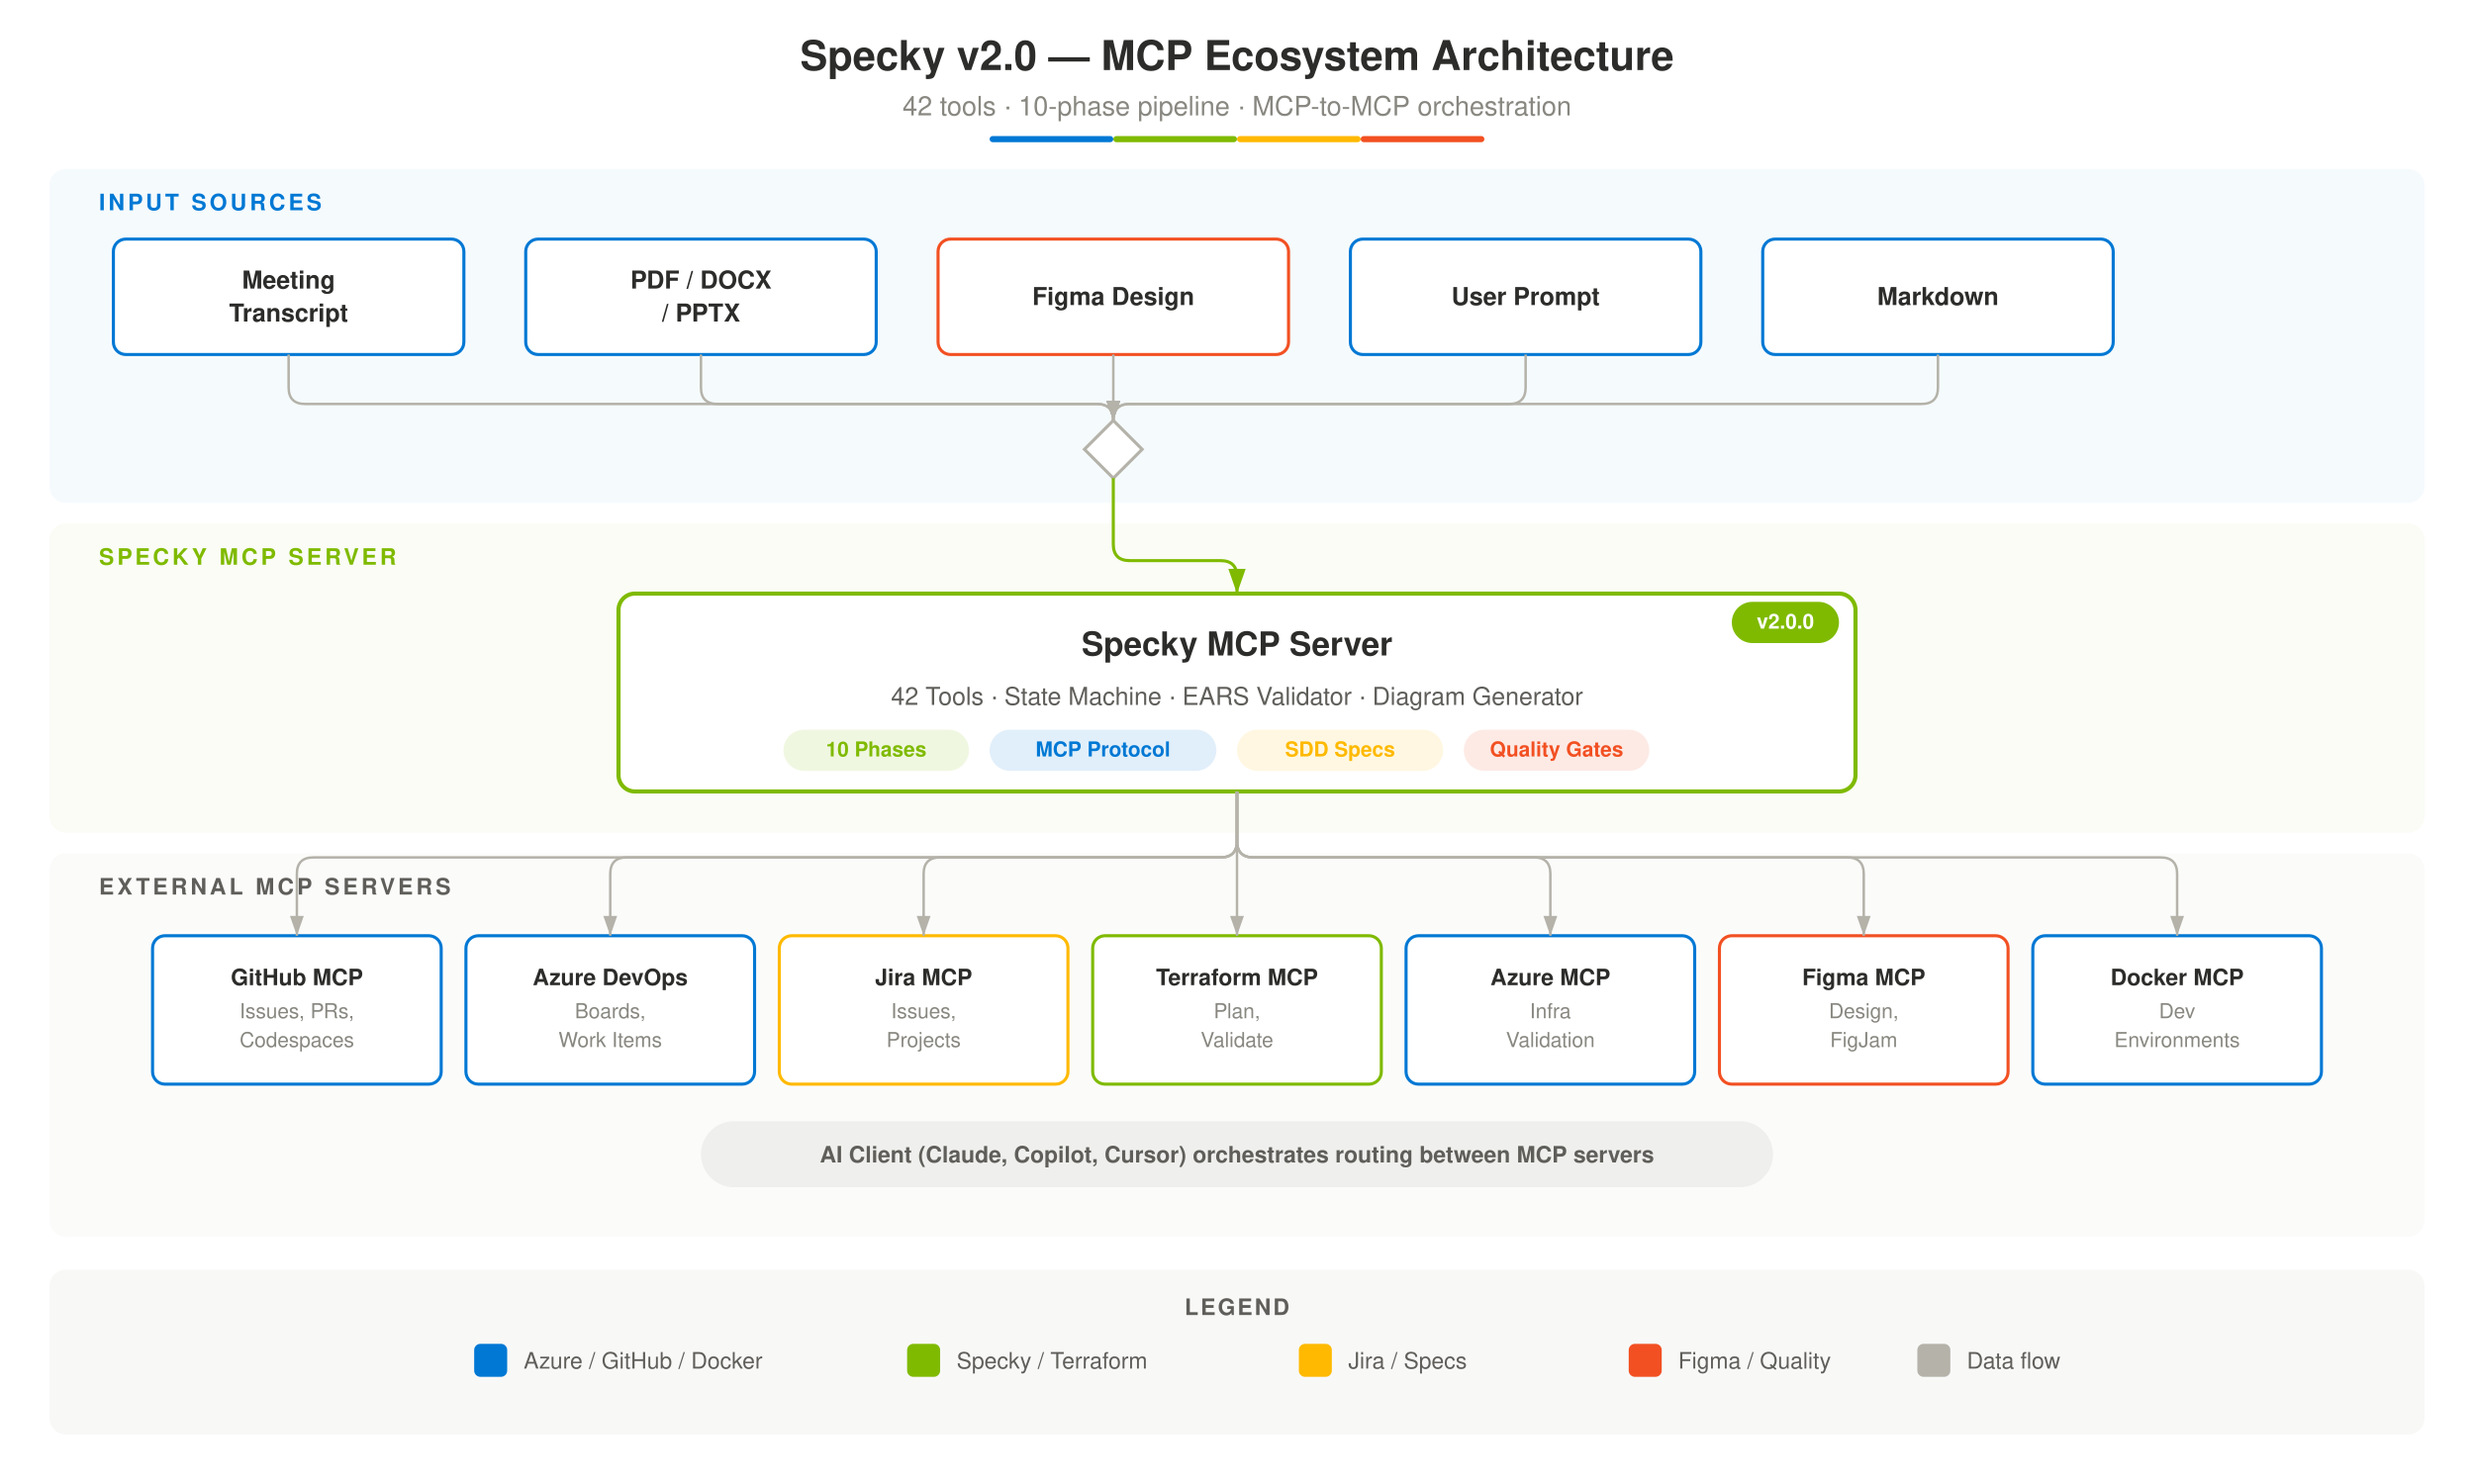
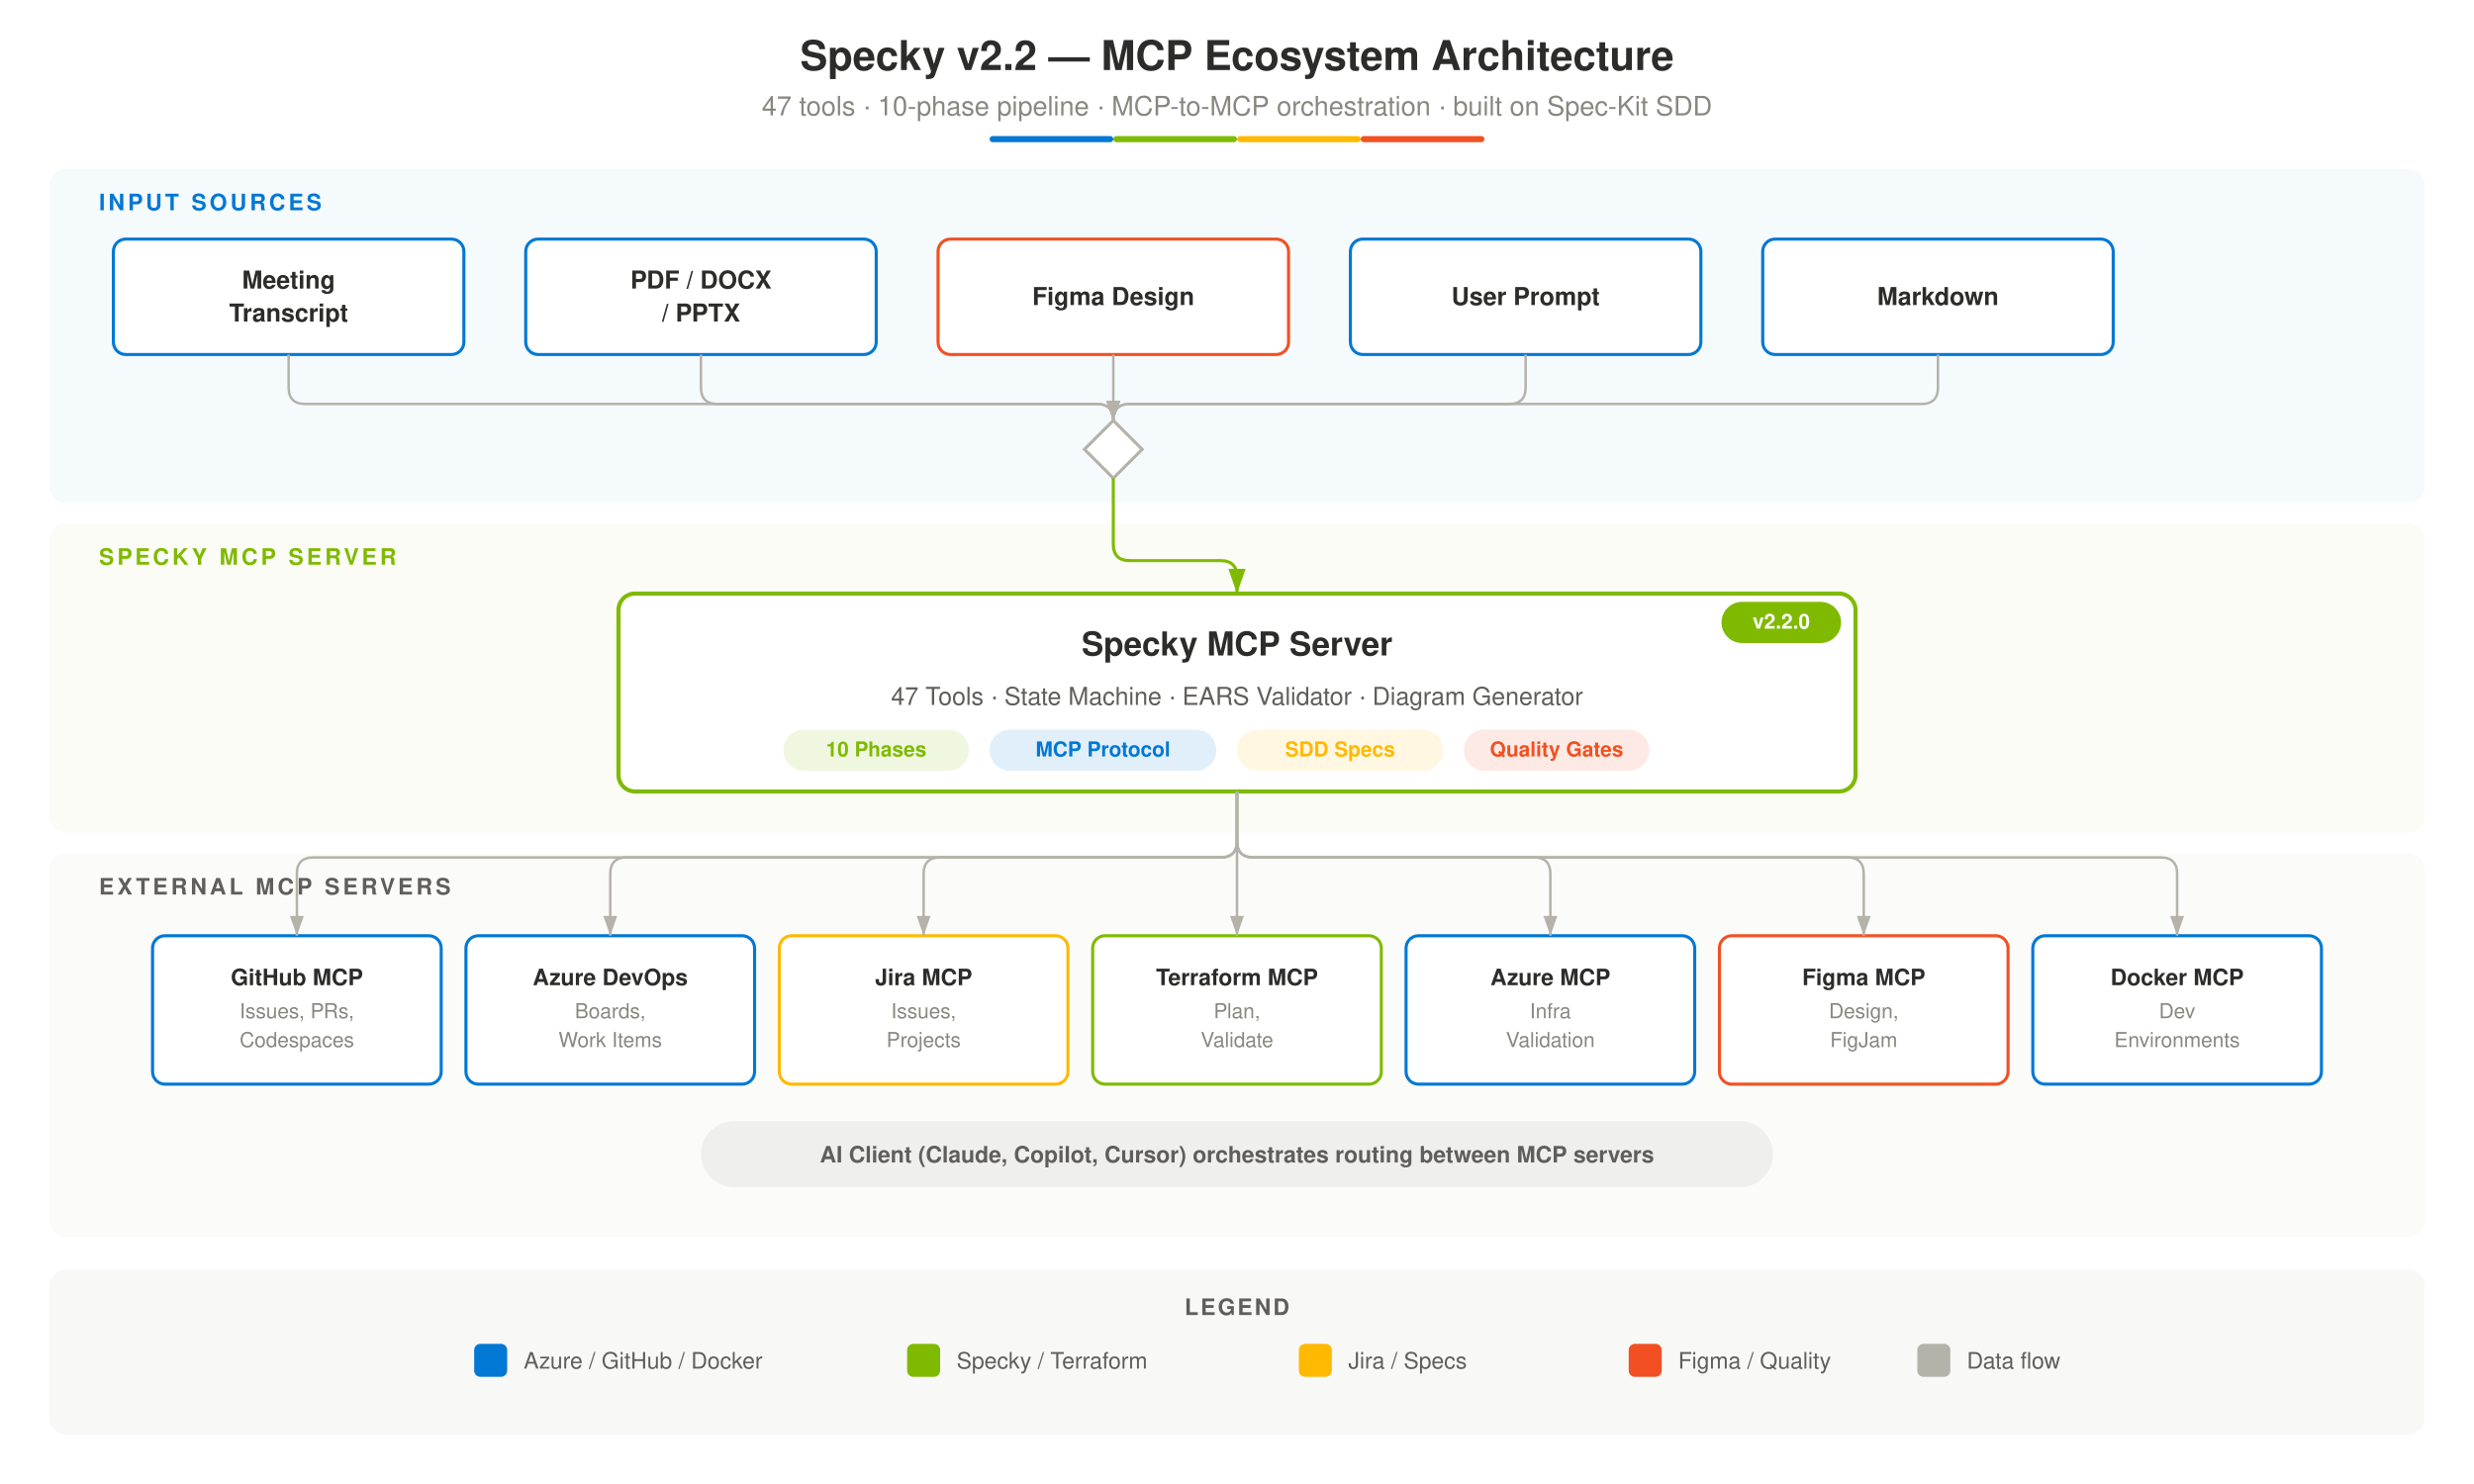
<svg xmlns="http://www.w3.org/2000/svg" viewBox="0 0 1200 720" font-family="-apple-system, BlinkMacSystemFont, 'Segoe UI', Helvetica, Arial, sans-serif">
  <defs>
    <marker id="arrow" viewBox="0 0 10 7" refX="10" refY="3.5" markerWidth="8" markerHeight="6" orient="auto-start-reverse">
      <path d="M0,0 L10,3.5 L0,7 z" fill="#B4B2A9" />
    </marker>
    <marker id="arrow-green" viewBox="0 0 10 7" refX="10" refY="3.5" markerWidth="8" markerHeight="6" orient="auto-start-reverse">
      <path d="M0,0 L10,3.5 L0,7 z" fill="#7FBA00" />
    </marker>
  </defs>
  <rect width="1200" height="720" fill="#FFFFFF" />
  <text x="600" y="34" text-anchor="middle" font-size="20" font-weight="700" fill="#2C2C2A">
-     Specky v2.0 — MCP Ecosystem Architecture
+     Specky v2.2 — MCP Ecosystem Architecture
  </text>
  <text x="600" y="56" text-anchor="middle" font-size="13" fill="#888780">
-     42 tools · 10-phase pipeline · MCP-to-MCP orchestration
+     47 tools · 10-phase pipeline · MCP-to-MCP orchestration · built on Spec-Kit SDD
  </text>
  <rect x="480" y="66" width="60" height="3" rx="1.5" fill="#0078D4" />
  <rect x="540" y="66" width="60" height="3" rx="1.5" fill="#7FBA00" />
  <rect x="600" y="66" width="60" height="3" rx="1.5" fill="#FFB900" />
  <rect x="660" y="66" width="60" height="3" rx="1.5" fill="#F25022" />
  <rect x="24" y="82" width="1152" height="162" rx="8" fill="#0078D4" opacity="0.04" />
  <text x="48" y="102" font-size="11" font-weight="600" fill="#0078D4" letter-spacing="1.5">
    INPUT SOURCES
  </text>
  <rect x="55" y="116" width="170" height="56" rx="6" fill="#FFFFFF" stroke="#0078D4" stroke-width="1.5" />
  <text x="140" y="140" text-anchor="middle" font-size="12" font-weight="600" fill="#2C2C2A">Meeting</text>
  <text x="140" y="156" text-anchor="middle" font-size="12" font-weight="600" fill="#2C2C2A">Transcript</text>
  <rect x="255" y="116" width="170" height="56" rx="6" fill="#FFFFFF" stroke="#0078D4" stroke-width="1.5" />
  <text x="340" y="140" text-anchor="middle" font-size="12" font-weight="600" fill="#2C2C2A">PDF / DOCX</text>
  <text x="340" y="156" text-anchor="middle" font-size="12" font-weight="600" fill="#2C2C2A">/ PPTX</text>
  <rect x="455" y="116" width="170" height="56" rx="6" fill="#FFFFFF" stroke="#F25022" stroke-width="1.5" />
  <text x="540" y="148" text-anchor="middle" font-size="12" font-weight="600" fill="#2C2C2A">Figma Design</text>
  <rect x="655" y="116" width="170" height="56" rx="6" fill="#FFFFFF" stroke="#0078D4" stroke-width="1.5" />
  <text x="740" y="148" text-anchor="middle" font-size="12" font-weight="600" fill="#2C2C2A">User Prompt</text>
  <rect x="855" y="116" width="170" height="56" rx="6" fill="#FFFFFF" stroke="#0078D4" stroke-width="1.5" />
  <text x="940" y="148" text-anchor="middle" font-size="12" font-weight="600" fill="#2C2C2A">Markdown</text>
  <polygon points="540,204 554,218 540,232 526,218" fill="#FFFFFF" stroke="#B4B2A9" stroke-width="1.5" />
  <path d="M140,172 L140,188 Q140,196 148,196 L532,196 Q540,196 540,204" fill="none" stroke="#B4B2A9" stroke-width="1.2" marker-end="url(#arrow)" />
  <path d="M340,172 L340,188 Q340,196 348,196 L532,196 Q540,196 540,204" fill="none" stroke="#B4B2A9" stroke-width="1.2" marker-end="url(#arrow)" />
  <line x1="540" y1="172" x2="540" y2="204" stroke="#B4B2A9" stroke-width="1.2" marker-end="url(#arrow)" />
  <path d="M740,172 L740,188 Q740,196 732,196 L548,196 Q540,196 540,204" fill="none" stroke="#B4B2A9" stroke-width="1.2" marker-end="url(#arrow)" />
  <path d="M940,172 L940,188 Q940,196 932,196 L548,196 Q540,196 540,204" fill="none" stroke="#B4B2A9" stroke-width="1.2" marker-end="url(#arrow)" />
  <rect x="24" y="254" width="1152" height="150" rx="8" fill="#7FBA00" opacity="0.04" />
  <text x="48" y="274" font-size="11" font-weight="600" fill="#7FBA00" letter-spacing="1.5">
    SPECKY MCP SERVER
  </text>
  <path d="M540,232 L540,264 Q540,272 548,272 L592,272 Q600,272 600,280 L600,288" fill="none" stroke="#7FBA00" stroke-width="1.5" marker-end="url(#arrow-green)" />
  <rect x="300" y="288" width="600" height="96" rx="8" fill="#FFFFFF" stroke="#7FBA00" stroke-width="2" />
  <text x="600" y="318" text-anchor="middle" font-size="16" font-weight="700" fill="#2C2C2A">
    Specky MCP Server
  </text>
  <text x="600" y="342" text-anchor="middle" font-size="12" fill="#5F5E5A">
-     42 Tools · State Machine · EARS Validator · Diagram Generator
+     47 Tools · State Machine · EARS Validator · Diagram Generator
  </text>
  <rect x="380" y="354" width="90" height="20" rx="10" fill="#7FBA00" opacity="0.12" />
  <text x="425" y="367" text-anchor="middle" font-size="10" font-weight="600" fill="#7FBA00">10 Phases</text>
  <rect x="480" y="354" width="110" height="20" rx="10" fill="#0078D4" opacity="0.12" />
  <text x="535" y="367" text-anchor="middle" font-size="10" font-weight="600" fill="#0078D4">MCP Protocol</text>
  <rect x="600" y="354" width="100" height="20" rx="10" fill="#FFB900" opacity="0.12" />
  <text x="650" y="367" text-anchor="middle" font-size="10" font-weight="600" fill="#FFB900">SDD Specs</text>
  <rect x="710" y="354" width="90" height="20" rx="10" fill="#F25022" opacity="0.12" />
  <text x="755" y="367" text-anchor="middle" font-size="10" font-weight="600" fill="#F25022">Quality Gates</text>
-   <rect x="840" y="292" width="52" height="20" rx="10" fill="#7FBA00" />
-   <text x="866" y="305" text-anchor="middle" font-size="10" font-weight="700" fill="#FFFFFF">v2.0.0</text>
+   <rect x="835" y="292" width="58" height="20" rx="10" fill="#7FBA00" />
+   <text x="864" y="305" text-anchor="middle" font-size="10" font-weight="700" fill="#FFFFFF">v2.2.0</text>
  <rect x="24" y="414" width="1152" height="186" rx="8" fill="#5F5E5A" opacity="0.03" />
  <text x="48" y="434" font-size="11" font-weight="600" fill="#5F5E5A" letter-spacing="1.5">
    EXTERNAL MCP SERVERS
  </text>
  <rect x="74" y="454" width="140" height="72" rx="6" fill="#FFFFFF" stroke="#0078D4" stroke-width="1.5" />
  <text x="144" y="478" text-anchor="middle" font-size="11" font-weight="600" fill="#2C2C2A">GitHub MCP</text>
  <text x="144" y="494" text-anchor="middle" font-size="10" fill="#888780">Issues, PRs,</text>
  <text x="144" y="508" text-anchor="middle" font-size="10" fill="#888780">Codespaces</text>
  <path d="M600,384 L600,408 Q600,416 592,416 L152,416 Q144,416 144,424 L144,454" fill="none" stroke="#B4B2A9" stroke-width="1.2" marker-end="url(#arrow)" />
  <rect x="226" y="454" width="140" height="72" rx="6" fill="#FFFFFF" stroke="#0078D4" stroke-width="1.5" />
  <text x="296" y="478" text-anchor="middle" font-size="11" font-weight="600" fill="#2C2C2A">Azure DevOps</text>
  <text x="296" y="494" text-anchor="middle" font-size="10" fill="#888780">Boards,</text>
  <text x="296" y="508" text-anchor="middle" font-size="10" fill="#888780">Work Items</text>
  <path d="M600,384 L600,408 Q600,416 592,416 L304,416 Q296,416 296,424 L296,454" fill="none" stroke="#B4B2A9" stroke-width="1.2" marker-end="url(#arrow)" />
  <rect x="378" y="454" width="140" height="72" rx="6" fill="#FFFFFF" stroke="#FFB900" stroke-width="1.5" />
  <text x="448" y="478" text-anchor="middle" font-size="11" font-weight="600" fill="#2C2C2A">Jira MCP</text>
  <text x="448" y="494" text-anchor="middle" font-size="10" fill="#888780">Issues,</text>
  <text x="448" y="508" text-anchor="middle" font-size="10" fill="#888780">Projects</text>
  <path d="M600,384 L600,408 Q600,416 592,416 L456,416 Q448,416 448,424 L448,454" fill="none" stroke="#B4B2A9" stroke-width="1.2" marker-end="url(#arrow)" />
  <rect x="530" y="454" width="140" height="72" rx="6" fill="#FFFFFF" stroke="#7FBA00" stroke-width="1.5" />
  <text x="600" y="478" text-anchor="middle" font-size="11" font-weight="600" fill="#2C2C2A">Terraform MCP</text>
  <text x="600" y="494" text-anchor="middle" font-size="10" fill="#888780">Plan,</text>
  <text x="600" y="508" text-anchor="middle" font-size="10" fill="#888780">Validate</text>
  <line x1="600" y1="384" x2="600" y2="454" stroke="#B4B2A9" stroke-width="1.2" marker-end="url(#arrow)" />
  <rect x="682" y="454" width="140" height="72" rx="6" fill="#FFFFFF" stroke="#0078D4" stroke-width="1.5" />
  <text x="752" y="478" text-anchor="middle" font-size="11" font-weight="600" fill="#2C2C2A">Azure MCP</text>
  <text x="752" y="494" text-anchor="middle" font-size="10" fill="#888780">Infra</text>
  <text x="752" y="508" text-anchor="middle" font-size="10" fill="#888780">Validation</text>
  <path d="M600,384 L600,408 Q600,416 608,416 L744,416 Q752,416 752,424 L752,454" fill="none" stroke="#B4B2A9" stroke-width="1.2" marker-end="url(#arrow)" />
  <rect x="834" y="454" width="140" height="72" rx="6" fill="#FFFFFF" stroke="#F25022" stroke-width="1.5" />
  <text x="904" y="478" text-anchor="middle" font-size="11" font-weight="600" fill="#2C2C2A">Figma MCP</text>
  <text x="904" y="494" text-anchor="middle" font-size="10" fill="#888780">Design,</text>
  <text x="904" y="508" text-anchor="middle" font-size="10" fill="#888780">FigJam</text>
  <path d="M600,384 L600,408 Q600,416 608,416 L896,416 Q904,416 904,424 L904,454" fill="none" stroke="#B4B2A9" stroke-width="1.2" marker-end="url(#arrow)" />
  <rect x="986" y="454" width="140" height="72" rx="6" fill="#FFFFFF" stroke="#0078D4" stroke-width="1.5" />
  <text x="1056" y="478" text-anchor="middle" font-size="11" font-weight="600" fill="#2C2C2A">Docker MCP</text>
  <text x="1056" y="494" text-anchor="middle" font-size="10" fill="#888780">Dev</text>
  <text x="1056" y="508" text-anchor="middle" font-size="10" fill="#888780">Environments</text>
  <path d="M600,384 L600,408 Q600,416 608,416 L1048,416 Q1056,416 1056,424 L1056,454" fill="none" stroke="#B4B2A9" stroke-width="1.2" marker-end="url(#arrow)" />
  <rect x="340" y="544" width="520" height="32" rx="16" fill="#2C2C2A" opacity="0.06" />
  <text x="600" y="564" text-anchor="middle" font-size="11" font-weight="600" fill="#5F5E5A">
    AI Client (Claude, Copilot, Cursor) orchestrates routing between MCP servers
  </text>
  <rect x="24" y="616" width="1152" height="80" rx="8" fill="#D3D1C7" opacity="0.15" />
  <text x="600" y="638" text-anchor="middle" font-size="11" font-weight="600" fill="#5F5E5A" letter-spacing="1">
    LEGEND
  </text>
  <rect x="230" y="652" width="16" height="16" rx="3" fill="#0078D4" />
  <text x="254" y="664" font-size="11" fill="#5F5E5A">Azure / GitHub / Docker</text>
  <rect x="440" y="652" width="16" height="16" rx="3" fill="#7FBA00" />
  <text x="464" y="664" font-size="11" fill="#5F5E5A">Specky / Terraform</text>
  <rect x="630" y="652" width="16" height="16" rx="3" fill="#FFB900" />
  <text x="654" y="664" font-size="11" fill="#5F5E5A">Jira / Specs</text>
  <rect x="790" y="652" width="16" height="16" rx="3" fill="#F25022" />
  <text x="814" y="664" font-size="11" fill="#5F5E5A">Figma / Quality</text>
  <rect x="930" y="652" width="16" height="16" rx="3" fill="#B4B2A9" />
  <text x="954" y="664" font-size="11" fill="#5F5E5A">Data flow</text>
</svg>
